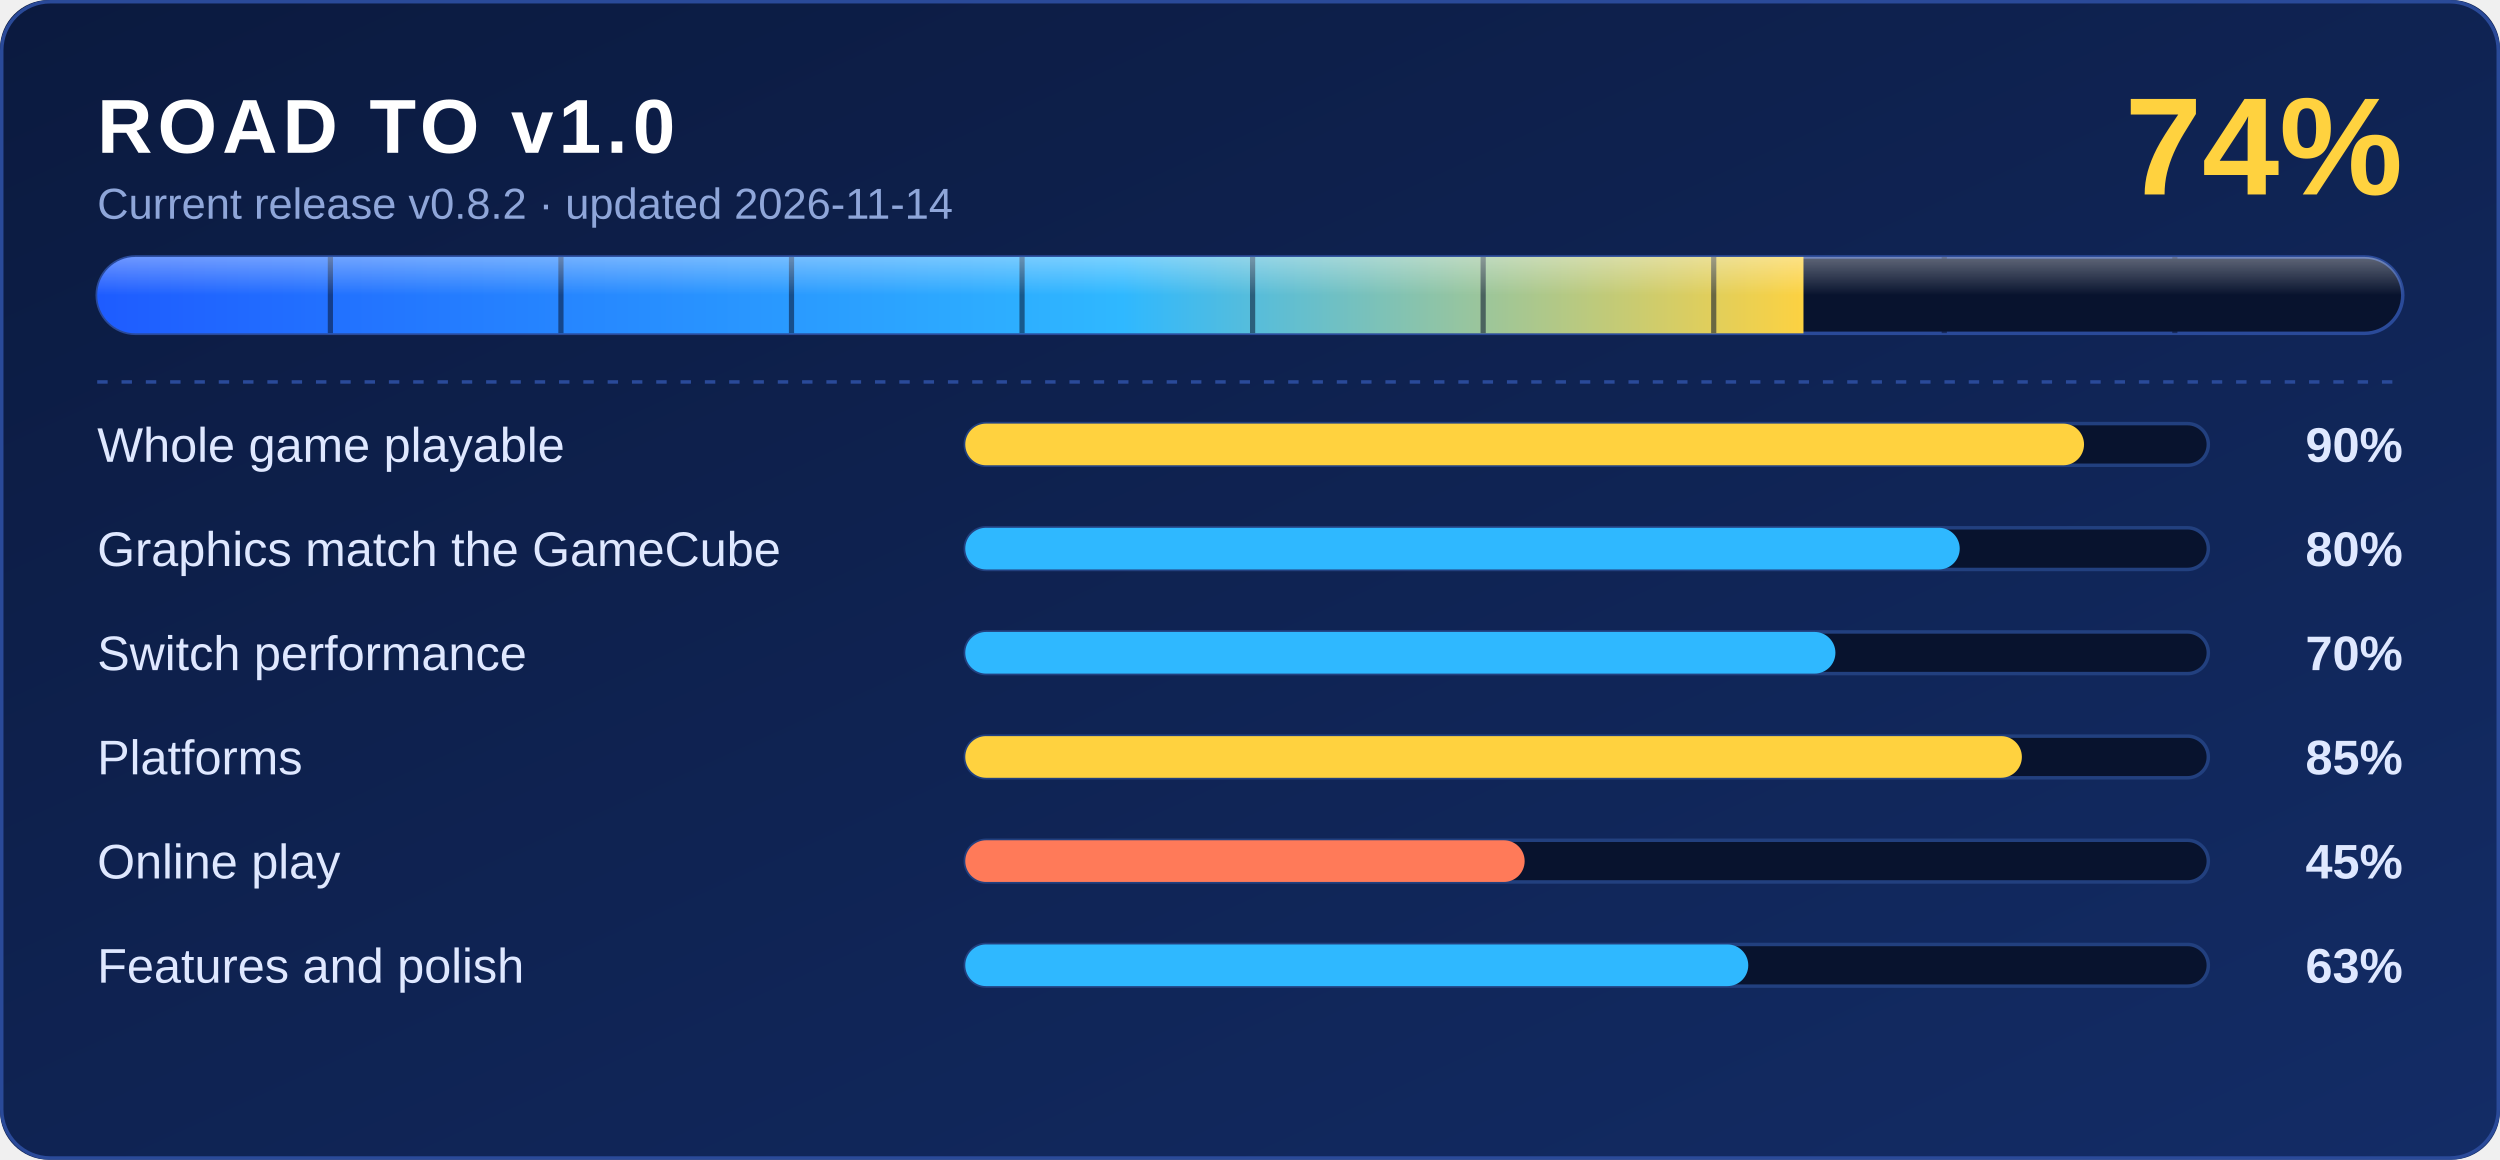
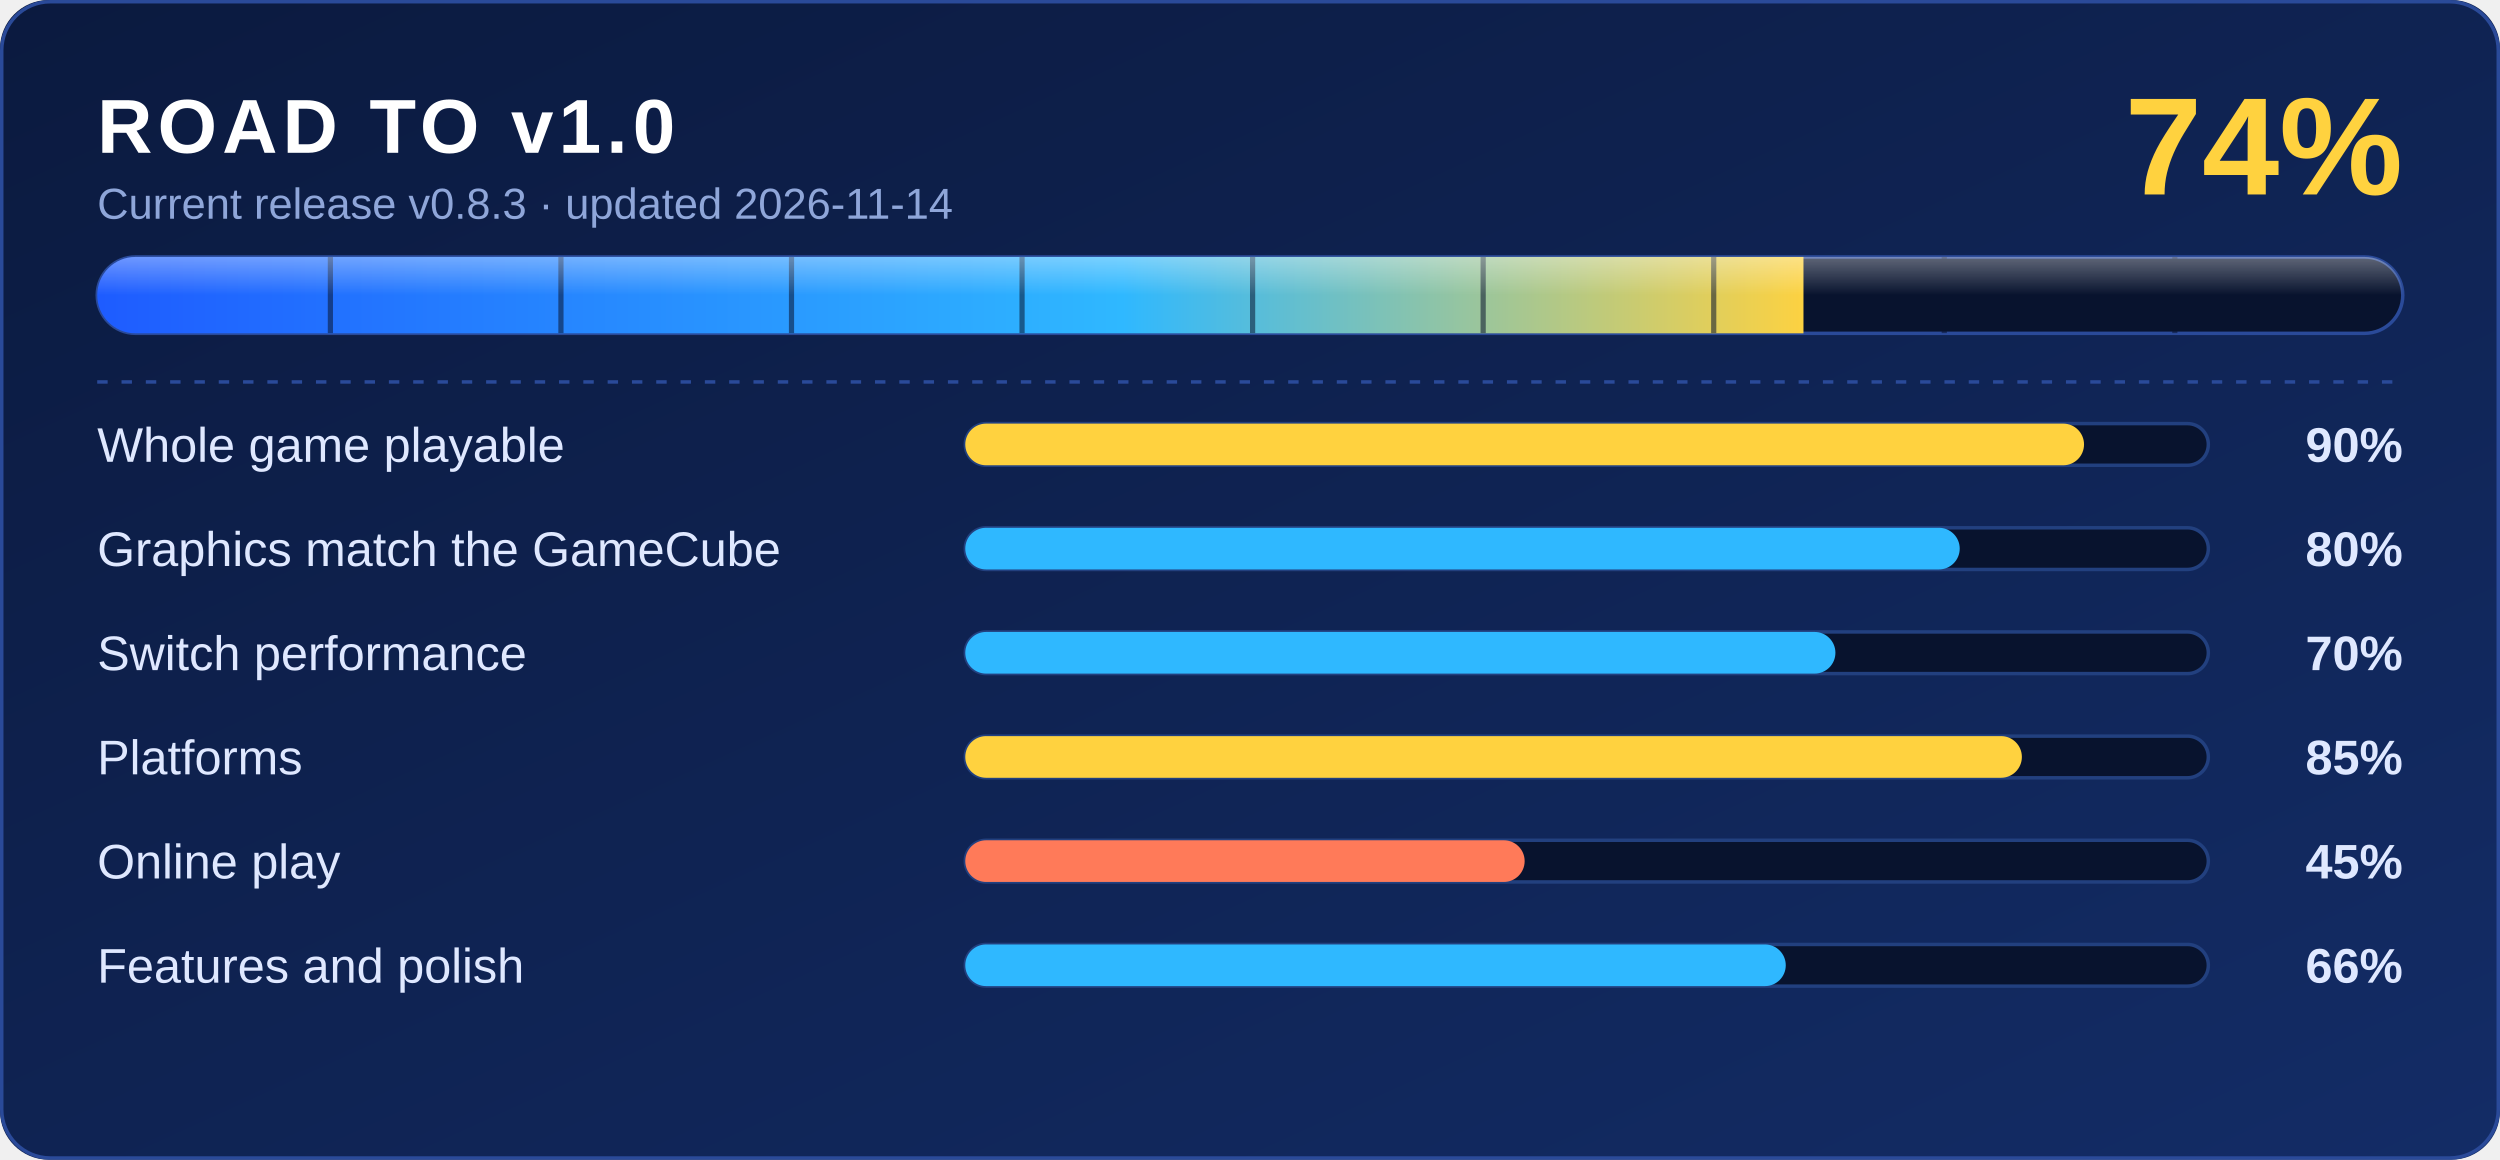
<svg xmlns="http://www.w3.org/2000/svg" width="720" height="334" viewBox="0 0 720 334" role="img" aria-label="Road to v1.0: 74% done">
  <defs>
    <linearGradient id="bg" x1="0" y1="0" x2="1" y2="1">
      <stop offset="0" stop-color="#0b1a3f" />
      <stop offset="1" stop-color="#132c66" />
    </linearGradient>
    <linearGradient id="fill" x1="0" y1="0" x2="1" y2="0">
      <stop offset="0" stop-color="#1e5bff" />
      <stop offset="0.6" stop-color="#2fb8ff" />
      <stop offset="1" stop-color="#ffd23f" />
    </linearGradient>
    <linearGradient id="shine" x1="0" y1="0" x2="0" y2="1">
      <stop offset="0" stop-color="#fff" stop-opacity="0.35" />
      <stop offset="0.5" stop-color="#fff" stop-opacity="0" />
    </linearGradient>
    <clipPath id="barclip">
      <rect x="28" y="74" width="664" height="22" rx="11" />
    </clipPath>
  </defs>
  <rect width="720" height="334" rx="14" fill="url(#bg)" />
  <rect x="0.5" y="0.5" width="719" height="333" rx="14" fill="none" stroke="#2a4a99" />
  <g font-family="'Segoe UI', -apple-system, 'Helvetica Neue', Arial, sans-serif">
    <text x="28" y="44" fill="#ffffff" font-size="22" font-weight="700" letter-spacing="1.5">ROAD TO v1.0</text>
-     <text x="28" y="63" fill="#8fa6d9" font-size="12.5">Current release v0.8.2 · updated 2026-11-14</text>
+     <text x="28" y="63" fill="#8fa6d9" font-size="12.5">Current release v0.8.3 · updated 2026-11-14</text>
    <text x="692" y="56" fill="#ffd23f" font-size="40" font-weight="800" text-anchor="end">74%</text>
    <rect x="28" y="74" width="664" height="22" rx="11" fill="#08132e" stroke="#2a4a99" />
    <g clip-path="url(#barclip)">
      <rect x="28" y="74" width="491.4" height="22" fill="url(#fill)" />
      <rect x="94.4" y="74" width="1.5" height="22" fill="#08132e" opacity="0.55" />
      <rect x="160.8" y="74" width="1.5" height="22" fill="#08132e" opacity="0.55" />
      <rect x="227.2" y="74" width="1.5" height="22" fill="#08132e" opacity="0.55" />
      <rect x="293.6" y="74" width="1.5" height="22" fill="#08132e" opacity="0.55" />
      <rect x="360.0" y="74" width="1.5" height="22" fill="#08132e" opacity="0.55" />
      <rect x="426.4" y="74" width="1.5" height="22" fill="#08132e" opacity="0.55" />
      <rect x="492.8" y="74" width="1.5" height="22" fill="#08132e" opacity="0.55" />
      <rect x="559.2" y="74" width="1.5" height="22" fill="#08132e" opacity="0.55" />
      <rect x="625.6" y="74" width="1.5" height="22" fill="#08132e" opacity="0.55" />
      <rect x="28" y="74" width="664" height="22" fill="url(#shine)" />
    </g>
    <line x1="28" y1="110" x2="692" y2="110" stroke="#2a4a99" stroke-dasharray="3 4" />
    <text x="28" y="133" fill="#dfe8ff" font-size="14">Whole game playable</text>
    <rect x="278" y="122" width="358" height="12" rx="6" fill="#08132e" stroke="#22407f" />
    <rect x="278" y="122" width="322.2" height="12" rx="6" fill="#ffd23f" />
    <text x="692" y="133" fill="#dfe8ff" font-size="14" font-weight="600" text-anchor="end">90%</text>
    <text x="28" y="163" fill="#dfe8ff" font-size="14">Graphics match the GameCube</text>
    <rect x="278" y="152" width="358" height="12" rx="6" fill="#08132e" stroke="#22407f" />
    <rect x="278" y="152" width="286.4" height="12" rx="6" fill="#2fb8ff" />
    <text x="692" y="163" fill="#dfe8ff" font-size="14" font-weight="600" text-anchor="end">80%</text>
    <text x="28" y="193" fill="#dfe8ff" font-size="14">Switch performance</text>
    <rect x="278" y="182" width="358" height="12" rx="6" fill="#08132e" stroke="#22407f" />
    <rect x="278" y="182" width="250.6" height="12" rx="6" fill="#2fb8ff" />
    <text x="692" y="193" fill="#dfe8ff" font-size="14" font-weight="600" text-anchor="end">70%</text>
    <text x="28" y="223" fill="#dfe8ff" font-size="14">Platforms</text>
    <rect x="278" y="212" width="358" height="12" rx="6" fill="#08132e" stroke="#22407f" />
    <rect x="278" y="212" width="304.3" height="12" rx="6" fill="#ffd23f" />
    <text x="692" y="223" fill="#dfe8ff" font-size="14" font-weight="600" text-anchor="end">85%</text>
    <text x="28" y="253" fill="#dfe8ff" font-size="14">Online play</text>
    <rect x="278" y="242" width="358" height="12" rx="6" fill="#08132e" stroke="#22407f" />
    <rect x="278" y="242" width="161.1" height="12" rx="6" fill="#ff7a59" />
    <text x="692" y="253" fill="#dfe8ff" font-size="14" font-weight="600" text-anchor="end">45%</text>
    <text x="28" y="283" fill="#dfe8ff" font-size="14">Features and polish</text>
    <rect x="278" y="272" width="358" height="12" rx="6" fill="#08132e" stroke="#22407f" />
-     <rect x="278" y="272" width="225.5" height="12" rx="6" fill="#2fb8ff" />
-     <text x="692" y="283" fill="#dfe8ff" font-size="14" font-weight="600" text-anchor="end">63%</text>
+     <rect x="278" y="272" width="236.3" height="12" rx="6" fill="#2fb8ff" />
+     <text x="692" y="283" fill="#dfe8ff" font-size="14" font-weight="600" text-anchor="end">66%</text>
  </g>
</svg>
